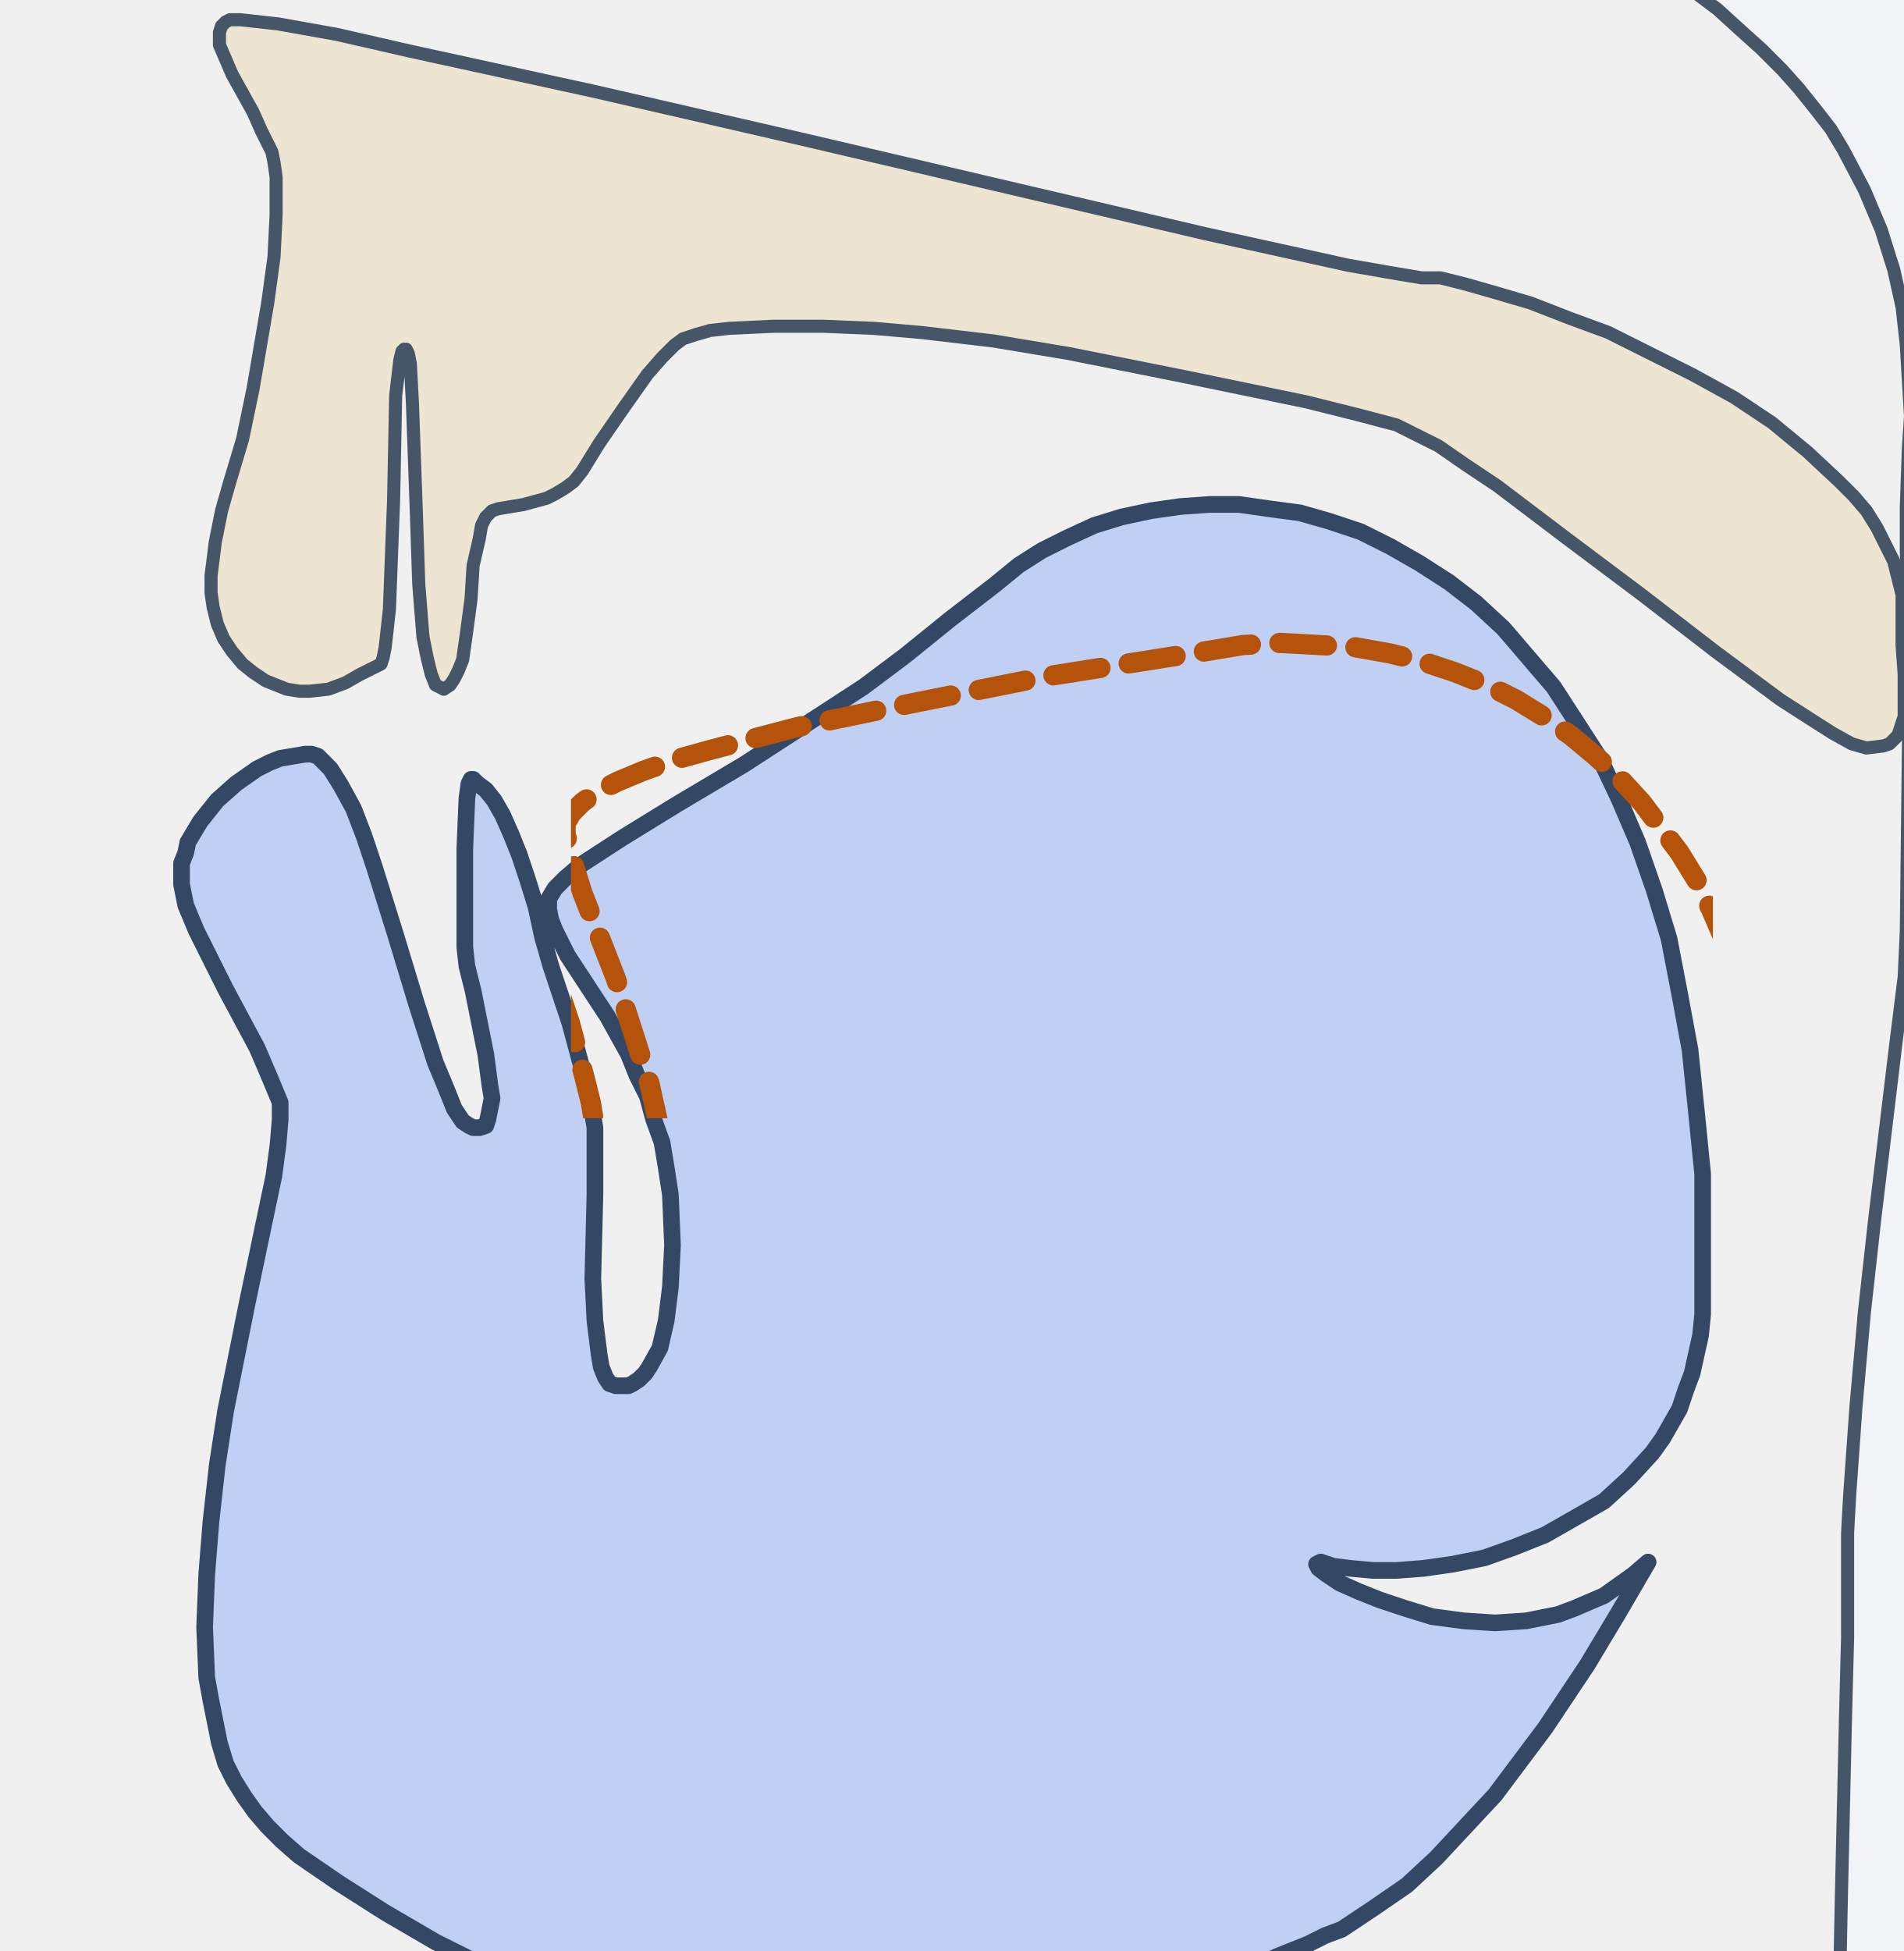
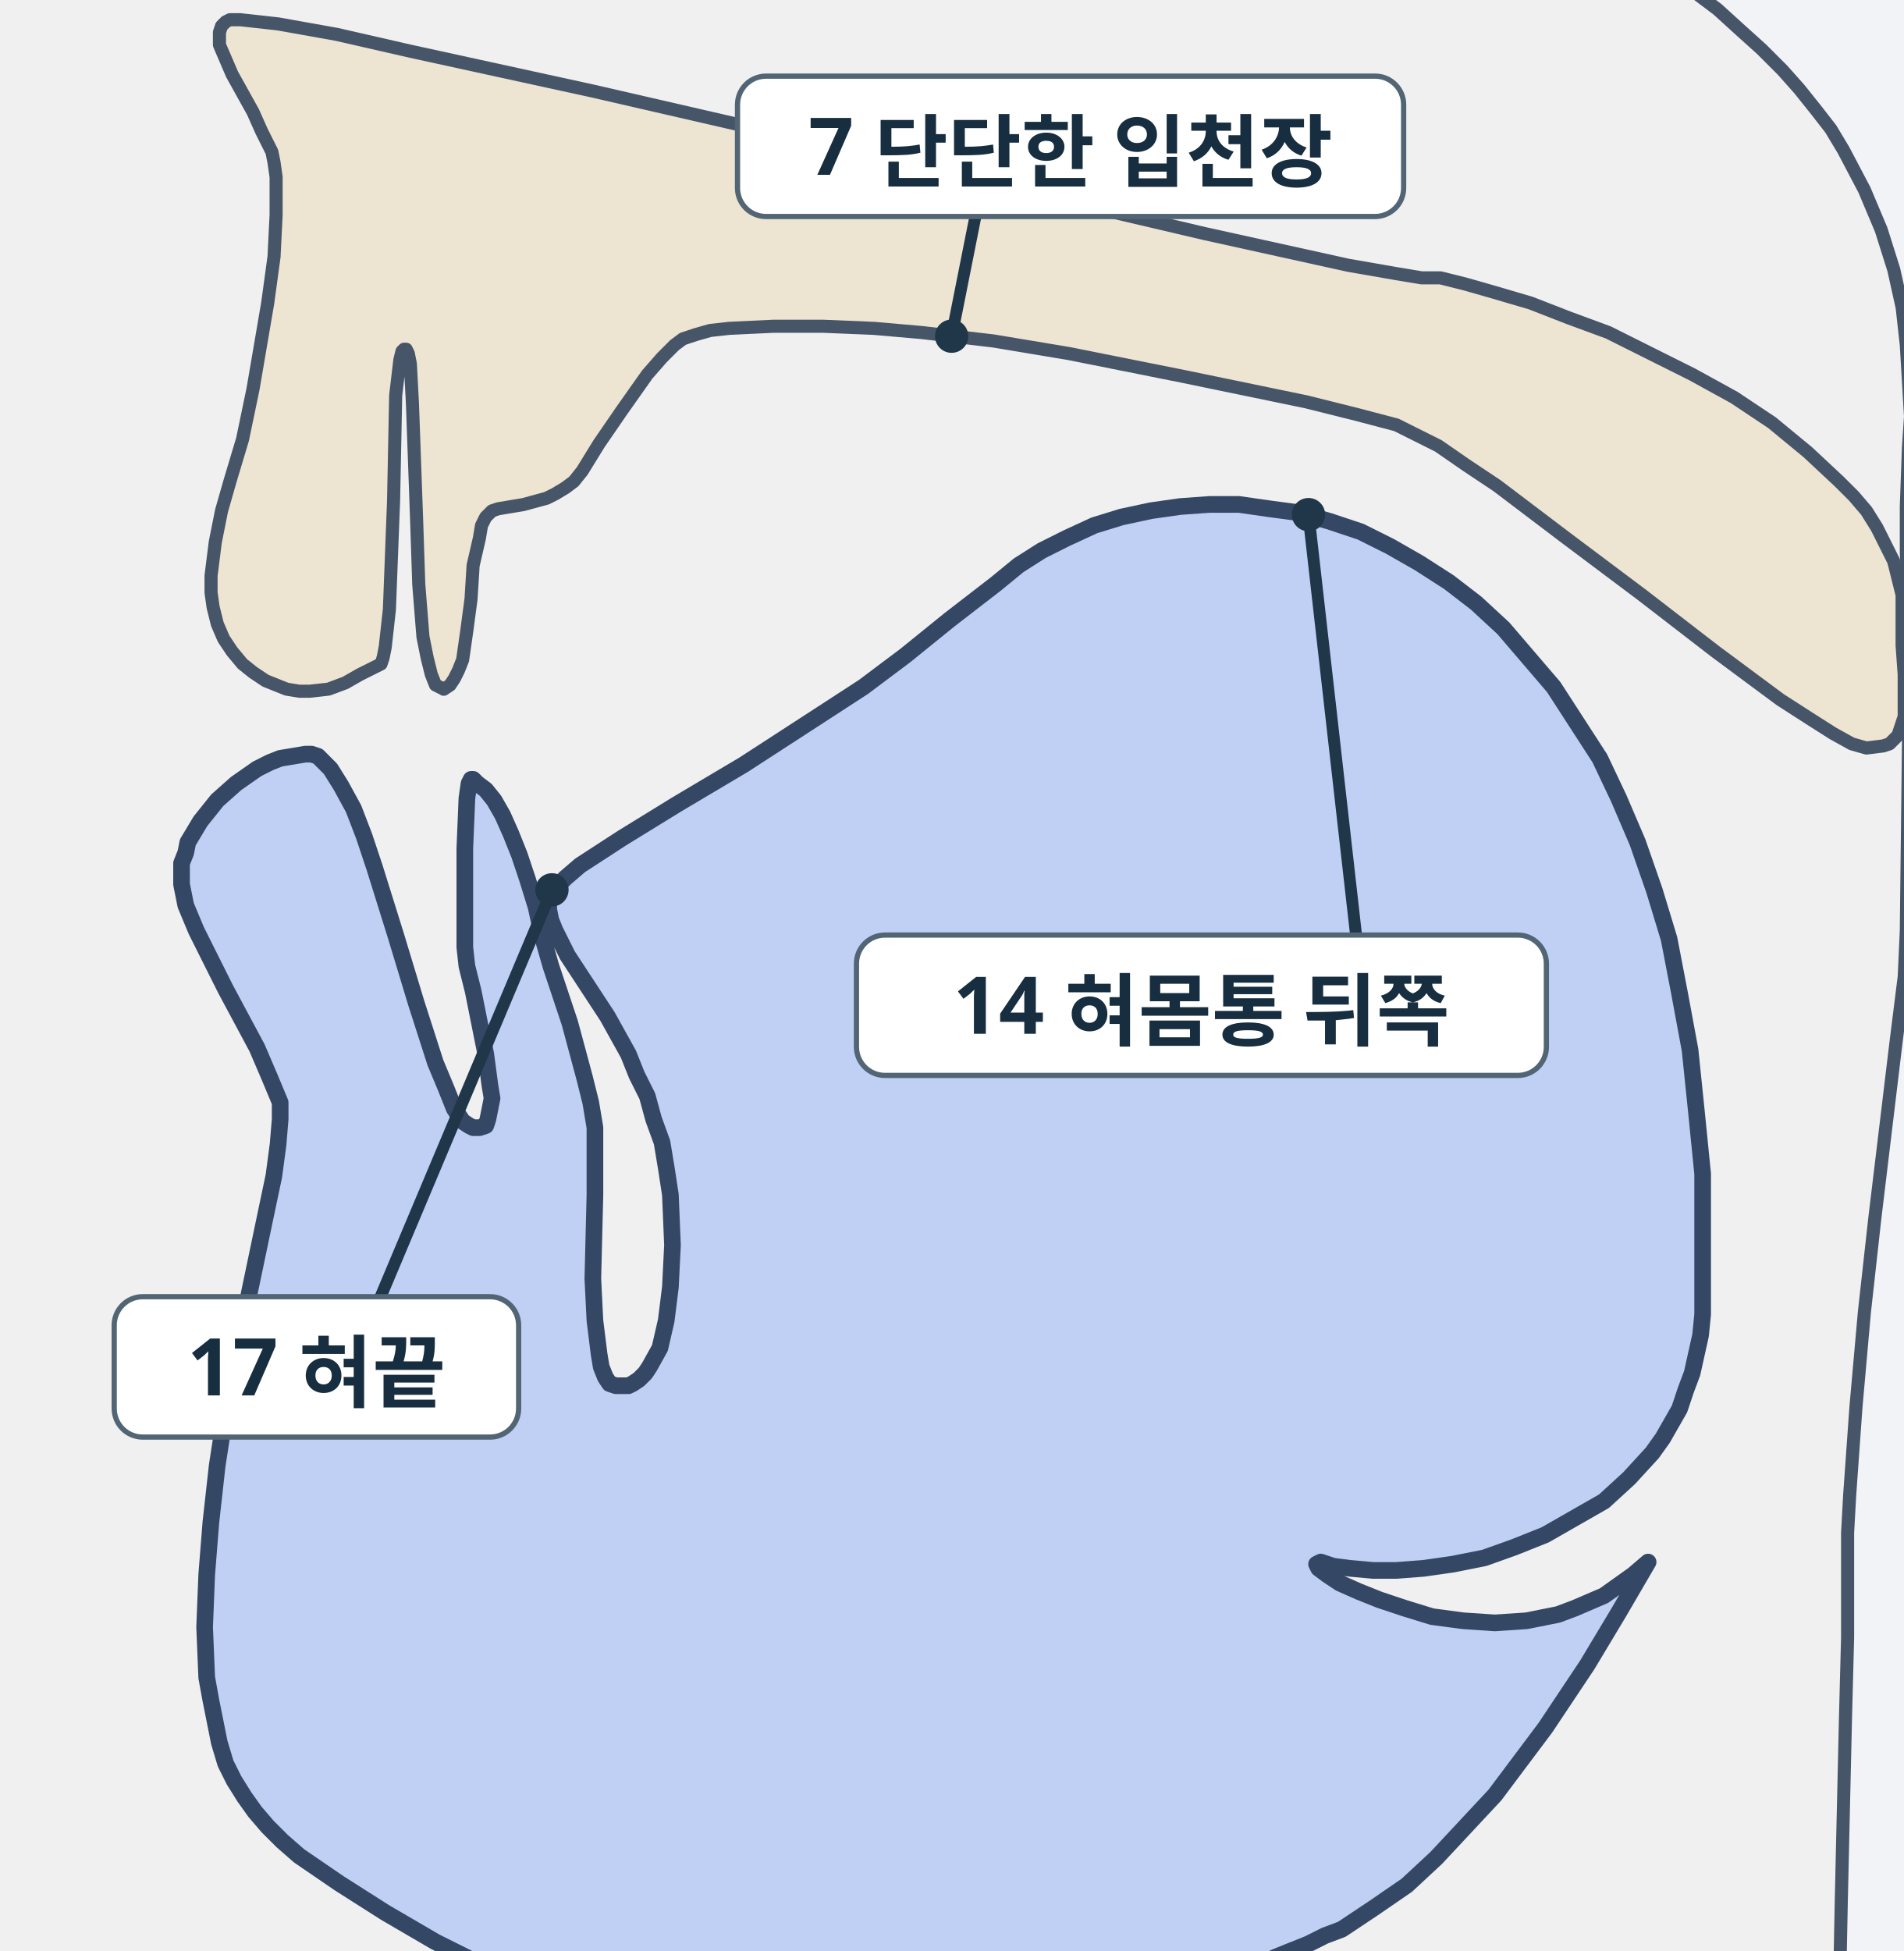
<svg xmlns="http://www.w3.org/2000/svg" width="400" height="410" viewBox="10 108 80 82" version="1.1">
-   <defs>
-     <clipPath id="comparison-region">
-       <rect x="98" y="120" width="48" height="35" />
-     </clipPath>
-   </defs>
  <g transform="translate(180 0) scale(-1 1)">
    <path id="path7" d="m 98.249,244.475 0,0 -0.176,-5.115 -0.441,-11.465 -0.177,-6.262 0,-5.644 0,-2.381 0.088,-1.94 0.176,-1.499 0.088,-0.441 0.088,-0.353 0,0 1.235,-2.469 0.794,-1.499 0.706,-1.587 0.618,-1.588 0.441,-1.499 0.088,-0.706 0,-0.618 0,-0.617 -0.176,-0.529 0,0 -0.353,-0.882 -0.441,-0.617 -0.353,-0.353 -0.441,-0.265 -0.353,-0.088 -0.353,0 -0.706,0.088 0,0 -0.176,0.088 -0.265,0.177 -0.617,0.794 -0.706,1.058 -0.882,1.323 -0.794,1.499 -0.706,1.587 -0.529,1.499 -0.441,1.499 0,0 -0.088,0.794 -0.088,1.058 -0.088,2.558 0,3.087 0.088,3.352 0.176,6.791 0,2.91 0,2.381 0,0 -0.176,9.878 -0.088,5.997 5.027,0 z" style="fill:#e4e9ef;fill-opacity:1;fill-rule:nonzero;stroke:#475569;stroke-width:0.55;stroke-linecap:round;stroke-linejoin:round;stroke-miterlimit:4;stroke-dasharray:none;stroke-opacity:1" />
    <path id="path9" d="m 88.988,244.475 0,0 1.499,-14.199 1.058,-11.994 0.441,-5.556 0.353,-4.586 0,0 0.264,-5.732 0.088,-5.292 0,-4.851 -0.088,-4.41 -0.176,-7.673 -0.088,-3.352 0,-2.91 0,0 0,-1.499 -0.088,-1.588 -0.264,-3.704 -0.353,-3.969 -0.441,-3.969 -0.882,-7.32 -0.353,-2.822 -0.088,-1.94 0,0 -0.088,-7.673 -0.088,-4.321 0.088,-2.029 0.088,-1.852 0,0 0,-0.97 0,-0.97 -0.088,-2.469 -0.088,-1.323 0.088,-1.499 0.088,-1.499 0.176,-1.587 0.353,-1.588 0.529,-1.676 0.706,-1.676 0.882,-1.676 0.529,-0.882 0.617,-0.794 0.706,-0.882 0.706,-0.794 0.882,-0.882 0.882,-0.794 0.97,-0.882 1.058,-0.794 0,0 3.792,-2.822 2.558,-2.029 1.588,-1.499 0.529,-0.529 0.441,-0.441 0.176,-0.441 0.176,-0.265 0.176,-0.617 0.176,-0.617 0.176,-0.353 0.265,-0.441 0,0 0.264,-0.529 0.176,-0.529 0.353,-1.147 0.176,-1.234 0.176,-1.323 0.265,-1.146 0.264,-1.147 0.264,-0.441 0.265,-0.441 0.353,-0.441 0.441,-0.265 0,0 1.676,-0.794 2.91,-1.058 3.704,-1.411 4.233,-1.411 4.145,-1.323 3.881,-1.058 1.764,-0.441 1.411,-0.265 1.147,-0.176 0.882,0 0,0 1.676,0.264 2.117,0.618 2.558,0.882 2.734,0.97 2.646,1.235 2.646,1.323 1.146,0.617 1.058,0.706 0.97,0.618 0.794,0.706 0,0 3.44,3.087 3.792,3.528 1.587,1.676 1.411,1.499 0.529,0.706 0.353,0.529 0.264,0.529 0.088,0.441 0,0 -0.088,0.706 -0.264,0.706 -0.353,0.706 -0.353,0.618 -0.706,0.97 -0.353,0.353 0,0 0.088,0.264 0.088,0.353 0.265,0.265 0.353,0.176 0.618,0.088 0.794,-0.088 1.146,-0.353 0,0 1.147,-0.529 0.882,-0.618 0.706,-0.617 0.529,-0.617 0.353,-0.706 0.264,-0.618 0.177,-0.618 0,-0.617 0,0 -0.088,-0.176 -0.088,-0.353 -0.617,-0.97 -2.293,-2.998 -3.175,-3.969 -3.616,-4.498 -7.144,-8.731 -2.646,-3.351 -0.794,-1.147 -0.529,-0.794 0,0 -0.264,-0.618 -0.176,-0.617 -0.088,-0.706 -0.088,-0.794 0,-1.676 0.176,-1.764 0.353,-3.881 0.088,-2.028 0,-2.029 0,0 -0.088,-0.97 -0.176,-1.058 -0.441,-1.94 -0.617,-1.852 -0.617,-1.764 -0.706,-1.411 -0.529,-1.147 -0.529,-0.97 0,0 -0.177,-0.706 -0.706,-1.94 -1.146,-2.91 -0.794,-1.852 -0.97,-1.94 -1.058,-2.205 -1.235,-2.205 -1.411,-2.381 -1.587,-2.469 -1.764,-2.558 -1.94,-2.558 -2.117,-2.558 -2.381,-2.558 -2.558,-2.469 -2.734,-2.381 -1.499,-1.147 -1.499,-1.147 -1.587,-1.147 -1.588,-1.058 -1.676,-1.058 -1.764,-0.97 -1.764,-0.97 -1.852,-0.97 -1.94,-0.794 L 108.303,4.674 106.274,3.969 104.157,3.263 102.041,2.646 99.748,2.028 97.455,1.587 95.074,1.147 92.604,0.794 90.135,0.529 87.577,0.353 84.931,0.265 82.197,0.176 79.375,0.265 76.553,0.441 73.643,0.706 70.556,1.058 l -2.999,0.529 -3.175,0.529 -3.263,0.706 0,0 -3.175,0.794 -3.175,0.794 -2.998,0.794 -2.822,0.97 -2.822,0.882 -2.646,0.97 -2.557,0.97 -2.469,1.058 -2.381,1.058 -2.205,1.058 -2.205,1.147 -2.117,1.147 -1.94,1.147 -1.94,1.235 -1.764,1.235 -1.764,1.235 -1.587,1.235 -1.587,1.323 -1.499,1.235 -1.323,1.323 -1.323,1.323 -1.323,1.323 -1.147,1.411 -1.147,1.323 -0.97,1.411 -0.97,1.323 -0.97,1.411 -0.794,1.411 -1.587,2.734 -1.235,2.822 -1.147,2.734 -0.882,2.822 -0.794,2.646 -0.529,2.646 -0.441,2.646 -0.353,2.558 -0.176,2.469 -0.088,2.293 -0.088,2.293 0.088,2.117 0.176,3.881 0.176,3.263 0.176,2.557 0,0 0.176,2.469 0.441,2.999 0.617,3.439 0.794,3.881 1.058,4.057 1.147,4.321 1.411,4.41 1.499,4.41 1.676,4.498 1.764,4.233 1.94,4.057 0.97,1.941 0.97,1.852 1.058,1.764 1.058,1.676 1.058,1.499 1.147,1.411 1.058,1.323 1.147,1.146 1.147,0.97 1.147,0.794 0,0 1.147,0.794 1.147,0.882 1.235,0.882 1.147,1.058 2.381,2.205 2.381,2.469 2.293,2.646 2.205,2.646 2.117,2.734 2.028,2.822 1.852,2.646 1.676,2.558 1.587,2.381 1.323,2.117 1.852,3.351 0.529,1.058 0.264,0.618 0,0 0.177,0.441 0.264,0.618 0.794,1.764 1.058,2.293 0.529,1.411 0.529,1.411 0.441,1.587 0.441,1.676 0.353,1.852 0.265,1.852 0.088,1.852 -0.088,2.028 -0.176,2.029 -0.441,2.117 0,0 -1.323,5.556 -1.676,7.761 -3.881,18.256 -4.763,23.107 45.156,0 z" style="fill:#f1f3f6;fill-opacity:1;fill-rule:nonzero;stroke:#475569;stroke-width:0.55;stroke-linecap:round;stroke-linejoin:round;stroke-miterlimit:4;stroke-dasharray:none;stroke-opacity:1" />
    <path id="path11" d="m 112.095,205.052 0,0 -0.265,-0.088 -0.353,0 -0.706,0.088 -0.794,0.177 -0.794,0.176 -0.882,0.265 -0.794,0.176 -0.794,0 -0.353,-0.088 -0.353,-0.088 0,0 -0.706,-0.176 -0.617,-0.088 -0.618,0.088 -0.618,0.088 -1.146,0.176 -0.618,0 -0.529,-0.088 0,0 1.146,-0.529 0.794,-0.353 0.794,-0.264 0.882,-0.265 0.794,-0.088 0.882,0 0.353,0.088 0.353,0.088 0,0 0.264,0.088 0.353,0.088 0.706,-0.088 0.706,-0.088 0.794,-0.264 0.882,-0.176 0.794,-0.176 0.706,-0.088 0.706,0.088 0,0 0.617,0.088 0.706,0 0.618,0 0.618,-0.177 1.146,-0.176 0.529,-0.088 0.353,0.088 0,0 -1.058,0.529 -1.587,0.706 -0.794,0.265 -0.794,0.176 -0.706,0 -0.353,0 -0.264,-0.088 0,0 z" style="fill:none;stroke:#475569;stroke-width:0.65;stroke-linecap:round;stroke-linejoin:round;stroke-miterlimit:4;stroke-dasharray:none;stroke-opacity:1" />
    <path id="path13" d="m 151.342,136.966 0,0 0.176,-0.088 0.176,-0.088 0.176,-0.441 0.176,-0.706 0.176,-0.882 0.176,-2.205 0.088,-2.646 0.177,-4.939 0.088,-1.676 0.088,-0.441 0.088,-0.176 0,0 0.088,0 0.088,0.088 0.088,0.353 0.177,1.499 0.088,4.41 0.176,4.586 0.176,1.587 0.088,0.441 0.088,0.264 0,0 0.882,0.441 0.618,0.353 0.706,0.264 0.794,0.088 0.441,0 0.529,-0.088 0.441,-0.176 0.441,-0.177 0.529,-0.353 0.441,-0.353 0,0 0.441,-0.529 0.353,-0.529 0.265,-0.617 0.176,-0.706 0.088,-0.617 0,-0.706 -0.177,-1.411 -0.264,-1.323 -0.353,-1.235 -0.529,-1.764 0,0 -0.441,-2.117 -0.618,-3.616 -0.265,-1.94 -0.088,-1.764 0,-1.588 0.088,-0.617 0.088,-0.441 0,0 0.441,-0.882 0.353,-0.794 0.882,-1.587 0.265,-0.618 0.265,-0.617 0,-0.529 -0.088,-0.265 -0.176,-0.176 0,0 -0.176,-0.088 -0.441,0 -1.587,0.176 -2.469,0.441 -3.087,0.706 -7.673,1.676 -8.819,2.029 -16.933,3.969 -5.997,1.323 -2.028,0.353 -1.058,0.176 0,0 -0.794,0 -1.058,0.265 -1.234,0.353 -1.499,0.441 -1.587,0.618 -1.676,0.618 -1.764,0.882 -1.764,0.882 -1.764,0.97 -1.587,1.058 -1.499,1.235 -1.323,1.235 -0.618,0.617 -0.529,0.618 -0.441,0.706 -0.353,0.706 -0.353,0.706 -0.176,0.706 -0.177,0.706 0,0.794 0,0 0,1.323 -0.088,1.235 0,0.97 0,0.794 0.176,0.529 0.088,0.265 0.176,0.176 0.177,0.177 0.264,0.088 0.706,0.088 0,0 0.617,-0.176 0.794,-0.441 0.97,-0.617 1.235,-0.794 2.734,-2.028 3.087,-2.381 3.175,-2.381 2.911,-2.205 1.323,-0.882 1.147,-0.794 1.058,-0.529 0.706,-0.353 0,0 1.676,-0.441 2.117,-0.529 5.116,-1.058 4.851,-0.97 3.175,-0.529 0,0 2.999,-0.353 2.029,-0.177 2.117,-0.088 2.117,0 1.852,0.088 0.794,0.088 0.618,0.176 0.529,0.176 0.353,0.264 0,0 0.529,0.529 0.618,0.706 1.058,1.499 0.97,1.411 0.706,1.146 0,0 0.353,0.441 0.353,0.264 0.441,0.265 0.353,0.176 0.97,0.264 1.058,0.177 0,0 0.264,0.088 0.265,0.265 0.176,0.353 0.088,0.529 0.264,1.147 0.088,1.411 0.176,1.323 0.177,1.235 0.176,0.441 0.177,0.353 0.176,0.265 0.265,0.176 0,0 z" style="fill:#eee4d2;fill-opacity:1;fill-rule:nonzero;stroke:#475569;stroke-width:0.55;stroke-linecap:round;stroke-linejoin:round;stroke-miterlimit:4;stroke-dasharray:none;stroke-opacity:1" />
    <path id="path15" d="m 122.237,244.475 0,0 1.235,-7.673 0.97,-6.173 0.353,-2.558 0.176,-1.94 0,0 0,-1.587 0,-1.764 -0.264,-3.439 -0.088,-1.588 0,-1.411 0.088,-1.146 0.088,-0.441 0.176,-0.353 0,0 0.353,-0.618 0.353,-0.794 0.794,-1.941 0.706,-1.94 0.441,-0.882 0.353,-0.794 0,0 0.353,-0.794 0.264,-0.97 0.529,-2.381 0.353,-1.323 0.441,-1.147 0.265,-0.529 0.265,-0.441 0.353,-0.441 0.353,-0.353 0,0 0.706,-0.441 1.058,-0.529 3.087,-1.323 4.057,-1.764 4.674,-2.029 2.381,-1.058 2.293,-1.146 2.293,-1.147 2.117,-1.235 1.94,-1.235 1.676,-1.147 0.706,-0.617 0.618,-0.617 0.529,-0.618 0.441,-0.618 0,0 0.441,-0.706 0.353,-0.706 0.265,-0.882 0.176,-0.882 0.177,-0.882 0.176,-0.97 0.088,-2.117 -0.088,-2.205 -0.176,-2.205 -0.265,-2.381 -0.353,-2.293 -0.882,-4.409 -0.794,-3.792 -0.353,-1.676 -0.176,-1.323 -0.088,-1.058 0,-0.706 0,0 0.441,-1.058 0.529,-1.235 1.323,-2.469 0.618,-1.235 0.617,-1.235 0.441,-1.058 0.176,-0.882 0,0 0,-0.441 0,-0.441 -0.176,-0.441 -0.088,-0.441 -0.529,-0.882 -0.706,-0.882 -0.794,-0.706 -0.882,-0.617 -0.529,-0.265 -0.441,-0.176 -0.529,-0.088 -0.529,-0.088 0,0 -0.264,0 -0.265,0.088 -0.265,0.265 -0.264,0.265 -0.441,0.706 -0.529,0.97 -0.441,1.147 -0.441,1.323 -0.882,2.822 -0.882,2.911 -0.794,2.469 -0.441,1.058 -0.353,0.882 -0.353,0.529 -0.265,0.176 -0.176,0.088 0,0 -0.264,0 -0.265,-0.088 -0.088,-0.264 -0.088,-0.441 -0.088,-0.441 0.088,-0.529 0.176,-1.323 0.529,-2.646 0.264,-1.058 0.088,-0.794 0,0 0,-4.145 -0.088,-2.117 -0.088,-0.617 -0.088,-0.176 -0.088,0 0,0 -0.176,0.176 -0.353,0.264 -0.353,0.441 -0.353,0.617 -0.353,0.794 -0.353,0.882 -0.353,1.058 -0.353,1.146 0,0 -0.265,1.235 -0.353,1.234 -0.794,2.381 -0.618,2.293 -0.264,1.058 -0.176,1.058 0,0 0,1.235 0,1.587 0.088,3.528 -0.088,1.764 -0.176,1.411 -0.088,0.529 -0.176,0.441 -0.177,0.265 -0.264,0.088 0,0 -0.264,0 -0.265,0 -0.176,-0.088 -0.264,-0.176 -0.265,-0.264 -0.176,-0.265 -0.441,-0.794 -0.264,-1.147 -0.176,-1.411 -0.088,-1.764 0.088,-2.117 0,0 0.176,-1.147 0.176,-1.058 0.353,-0.97 0.265,-0.97 0.441,-0.882 0.353,-0.882 0.882,-1.588 1.676,-2.558 0.529,-1.058 0.176,-0.441 0.088,-0.441 0,0 0,-0.441 -0.264,-0.441 -0.441,-0.441 -0.617,-0.529 -1.764,-1.146 -2.293,-1.411 -2.822,-1.676 -3.263,-2.117 -1.764,-1.146 -1.764,-1.323 -1.852,-1.499 -1.941,-1.499 0,0 -0.97,-0.794 -0.97,-0.617 -1.058,-0.529 -1.147,-0.529 -1.147,-0.353 -1.234,-0.265 -1.235,-0.176 -1.234,-0.088 -1.235,0 -1.234,0.177 -1.323,0.176 -1.235,0.353 -1.323,0.441 -1.235,0.617 -1.234,0.706 -1.235,0.794 -1.146,0.882 -1.146,1.058 -1.058,1.235 -1.058,1.235 -0.97,1.499 -0.97,1.499 -0.794,1.676 -0.794,1.852 -0.706,2.028 -0.617,2.029 -0.441,2.293 -0.441,2.381 -0.264,2.558 -0.265,2.646 0,2.91 0,2.999 0,0 0.088,0.882 0.177,0.794 0.176,0.794 0.265,0.706 0.265,0.794 0.353,0.618 0.353,0.617 0.441,0.617 0.97,1.058 1.058,0.97 1.234,0.706 1.235,0.706 1.323,0.529 1.235,0.441 1.323,0.264 1.234,0.176 1.147,0.088 0.97,0 0.97,-0.088 0.706,-0.088 0,0 0.529,-0.177 0.176,0.088 0,0 -0.088,0.176 -0.353,0.265 -0.529,0.353 -0.794,0.353 -0.882,0.353 -1.058,0.353 -1.147,0.353 -1.323,0.176 -1.323,0.088 -1.323,-0.088 -1.323,-0.264 -0.706,-0.264 -0.617,-0.265 -0.617,-0.265 -0.618,-0.441 -0.618,-0.441 -0.617,-0.529 0,0 1.235,2.117 1.323,2.205 1.764,2.646 1.058,1.411 1.058,1.411 1.234,1.323 1.235,1.323 1.234,1.147 1.411,0.97 1.323,0.882 0.706,0.265 0.706,0.353 0,0 1.323,0.529 1.146,0.529 0.882,0.617 0.794,0.617 0.529,0.618 0.441,0.706 0.353,0.706 0.264,0.706 0.088,0.618 0.088,0.706 -0.088,1.411 -0.088,1.234 -0.088,1.147 0,0 0,0.529 -0.176,0.618 -0.176,0.617 -0.353,0.617 -0.706,1.323 -0.97,1.499 -0.882,1.588 -0.882,1.676 -0.353,0.794 -0.353,0.882 -0.264,0.97 -0.176,0.882 0,0 -0.441,2.734 -0.794,4.057 -2.293,10.407 -2.293,9.878 -0.882,3.616 -0.529,1.94 14.111,0 z" style="fill:#c0d0f5;stroke:#344866;stroke-width:0.7;stroke-linejoin:round;stroke-linecap:round" />
-     <path id="comparison-outline" d="m 122.237,244.475 0,0 1.235,-7.673 0.97,-6.173 0.353,-2.558 0.176,-1.94 0,0 0,-1.587 0,-1.764 -0.264,-3.439 -0.088,-1.588 0,-1.411 0.088,-1.146 0.088,-0.441 0.176,-0.353 0,0 0.353,-0.618 0.353,-0.794 0.794,-1.941 0.706,-1.94 0.441,-0.882 0.353,-0.794 0,0 0.353,-0.794 0.264,-0.97 0.529,-2.381 0.353,-1.323 0.441,-1.147 0.265,-0.529 0.265,-0.441 0.353,-0.441 0.353,-0.353 0,0 0.706,-0.441 1.058,-0.529 3.087,-1.323 4.057,-1.764 4.674,-2.029 2.381,-1.058 2.293,-1.146 2.293,-1.147 2.117,-1.235 1.94,-1.235 1.676,-1.147 0.706,-0.617 0.618,-0.617 0.529,-0.618 0.441,-0.618 0,0 0.441,-0.706 0.353,-0.706 0.265,-0.882 0.176,-0.882 0.177,-0.882 0.176,-0.97 0.088,-2.117 -0.088,-2.205 -0.176,-2.205 -0.265,-2.381 -0.353,-2.293 -0.882,-4.409 -0.794,-3.792 -0.353,-1.676 -0.176,-1.323 -0.088,-1.058 0,-0.706 0,0 0.353,-1.058 0.529,-1.147 1.058,-2.381 0.97,-2.293 0.353,-1.058 0.176,-0.882 0,0 0,-0.882 -0.176,-0.882 -0.353,-0.882 -0.618,-0.882 -0.618,-0.706 -0.794,-0.617 -0.441,-0.265 -0.529,-0.176 -0.441,-0.088 -0.529,-0.088 0,0 -0.264,0 -0.265,0.088 -0.265,0.265 -0.264,0.265 -0.441,0.706 -0.529,0.882 -0.441,1.147 -0.441,1.323 -0.882,2.734 -0.882,2.822 -0.794,2.469 -0.441,1.058 -0.353,0.794 -0.353,0.529 -0.265,0.176 -0.176,0.088 0,0 -0.264,0 -0.265,-0.088 -0.088,-0.264 -0.088,-0.441 -0.088,-0.441 0.088,-0.529 0.176,-1.323 0.529,-2.646 0.264,-1.058 0.088,-0.794 0,0 0,-4.145 -0.088,-2.117 -0.088,-0.617 -0.088,-0.176 -0.088,0 0,0 -0.176,0.176 -0.353,0.264 -0.353,0.441 -0.353,0.617 -0.353,0.794 -0.353,0.882 -0.353,1.058 -0.353,1.146 0,0 -0.265,1.235 -0.353,1.234 -0.794,2.381 -0.618,2.293 -0.264,1.058 -0.176,1.058 0,0 0,1.235 0,1.587 0.088,3.528 -0.088,1.764 -0.176,1.411 -0.088,0.529 -0.176,0.441 -0.177,0.265 -0.264,0.088 0,0 -0.264,0 -0.265,0 -0.176,-0.088 -0.264,-0.176 -0.265,-0.264 -0.176,-0.265 -0.441,-0.794 -0.264,-1.147 -0.176,-1.411 -0.088,-1.764 0.088,-2.117 0,0 0.176,-1.147 0.176,-1.146 0.529,-2.381 0.706,-2.205 0.706,-2.205 1.411,-3.616 0.441,-1.411 0.264,-1.058 0,0 0,-0.441 -0.264,-0.441 -0.441,-0.441 -0.617,-0.441 -0.882,-0.441 -1.058,-0.441 -1.234,-0.441 -1.588,-0.441 -3.704,-0.97 -4.674,-0.97 -5.733,-1.146 -6.703,-1.058 0,0 -1.587,-0.265 -1.588,-0.088 -1.587,0.088 -1.499,0.088 -1.499,0.265 -1.411,0.353 -1.323,0.441 -1.323,0.529 -1.235,0.617 -1.146,0.706 -1.146,0.794 -1.058,0.882 -0.97,0.882 -0.97,1.058 -0.794,1.058 -0.794,1.058 -0.706,1.146 -0.618,1.235 -0.529,1.235 -0.441,1.323 -0.264,1.234 -0.264,1.411 -0.177,1.323 -0.088,1.411 0.088,1.411 0.177,1.411 0.264,1.411 0.353,1.411 0.529,1.411 0.618,1.323 0.706,1.411 0.794,1.411 0,0 1.058,1.411 0.97,1.234 0.97,1.147 0.97,0.97 0.97,0.882 0.97,0.794 0.97,0.618 0.882,0.529 0.882,0.441 0.882,0.264 0.882,0.265 0.794,0.088 0.794,0.088 0.706,0 0.794,-0.088 0.618,-0.176 0,0 0.529,-0.177 0.176,0.088 0,0 -0.088,0.176 -0.353,0.265 -0.529,0.353 -0.794,0.353 -0.882,0.353 -1.058,0.353 -1.147,0.353 -1.323,0.176 -1.323,0.088 -1.323,-0.088 -1.323,-0.264 -0.706,-0.264 -0.617,-0.265 -0.617,-0.265 -0.618,-0.441 -0.618,-0.441 -0.617,-0.529 0,0 1.235,2.117 1.323,2.205 1.764,2.646 1.058,1.411 1.058,1.411 1.234,1.323 1.235,1.323 1.234,1.147 1.411,0.97 1.323,0.882 0.706,0.265 0.706,0.353 0,0 1.323,0.529 1.146,0.529 0.882,0.617 0.794,0.617 0.529,0.618 0.441,0.706 0.353,0.706 0.264,0.706 0.088,0.618 0.088,0.706 -0.088,1.411 -0.088,1.234 -0.088,1.147 0,0 0,0.529 -0.176,0.618 -0.176,0.617 -0.353,0.617 -0.706,1.323 -0.97,1.499 -0.882,1.588 -0.882,1.676 -0.353,0.794 -0.353,0.882 -0.264,0.97 -0.176,0.882 0,0 -0.441,2.734 -0.794,4.057 -2.293,10.407 -2.293,9.878 -0.882,3.616 -0.529,1.94 14.111,0 z" style="fill:none;stroke:#b45309;stroke-width:0.85;stroke-dasharray:2 1.2;stroke-linecap:round;stroke-linejoin:round" clip-path="url(#comparison-region)" />
+   </g>
+   <g font-family="system-ui, sans-serif" font-size="3.35" font-weight="600" fill="#172d40">
+     <g>
+       <path d="M 51 117.1 L 50 122.13" fill="none" stroke="#20374a" stroke-width=".5" />
+       <circle cx="50" cy="122.13" r=".70" fill="#20374a" />
+       <rect x="41" y="111.2" width="28" height="5.9" rx="1.2" fill="#fff" stroke="#526575" stroke-width=".22" />
+       <text x="55.00" y="115.35" text-anchor="middle">7 단단한 입천장</text>
+     </g>
+     <g>
+       <path d="M 67 147.3 L 65 129.63" fill="none" stroke="#20374a" stroke-width=".5" />
+       <circle cx="65" cy="129.63" r=".70" fill="#20374a" />
+       <rect x="46" y="147.3" width="29" height="5.9" rx="1.2" fill="#fff" stroke="#526575" stroke-width=".22" />
+       <text x="60.50" y="151.45" text-anchor="middle">14 혀몸통 뒤쪽</text>
+     </g>
+     <g>
+       <path d="M 26 162.5 L 33.2 145.4" fill="none" stroke="#20374a" stroke-width=".5" />
+       <circle cx="33.2" cy="145.4" r=".70" fill="#20374a" />
+       <rect x="14.8" y="162.5" width="17" height="5.9" rx="1.2" fill="#fff" stroke="#526575" stroke-width=".22" />
+       <text x="23.30" y="166.65" text-anchor="middle">17 혀끝</text>
+     </g>
  </g>
</svg>
